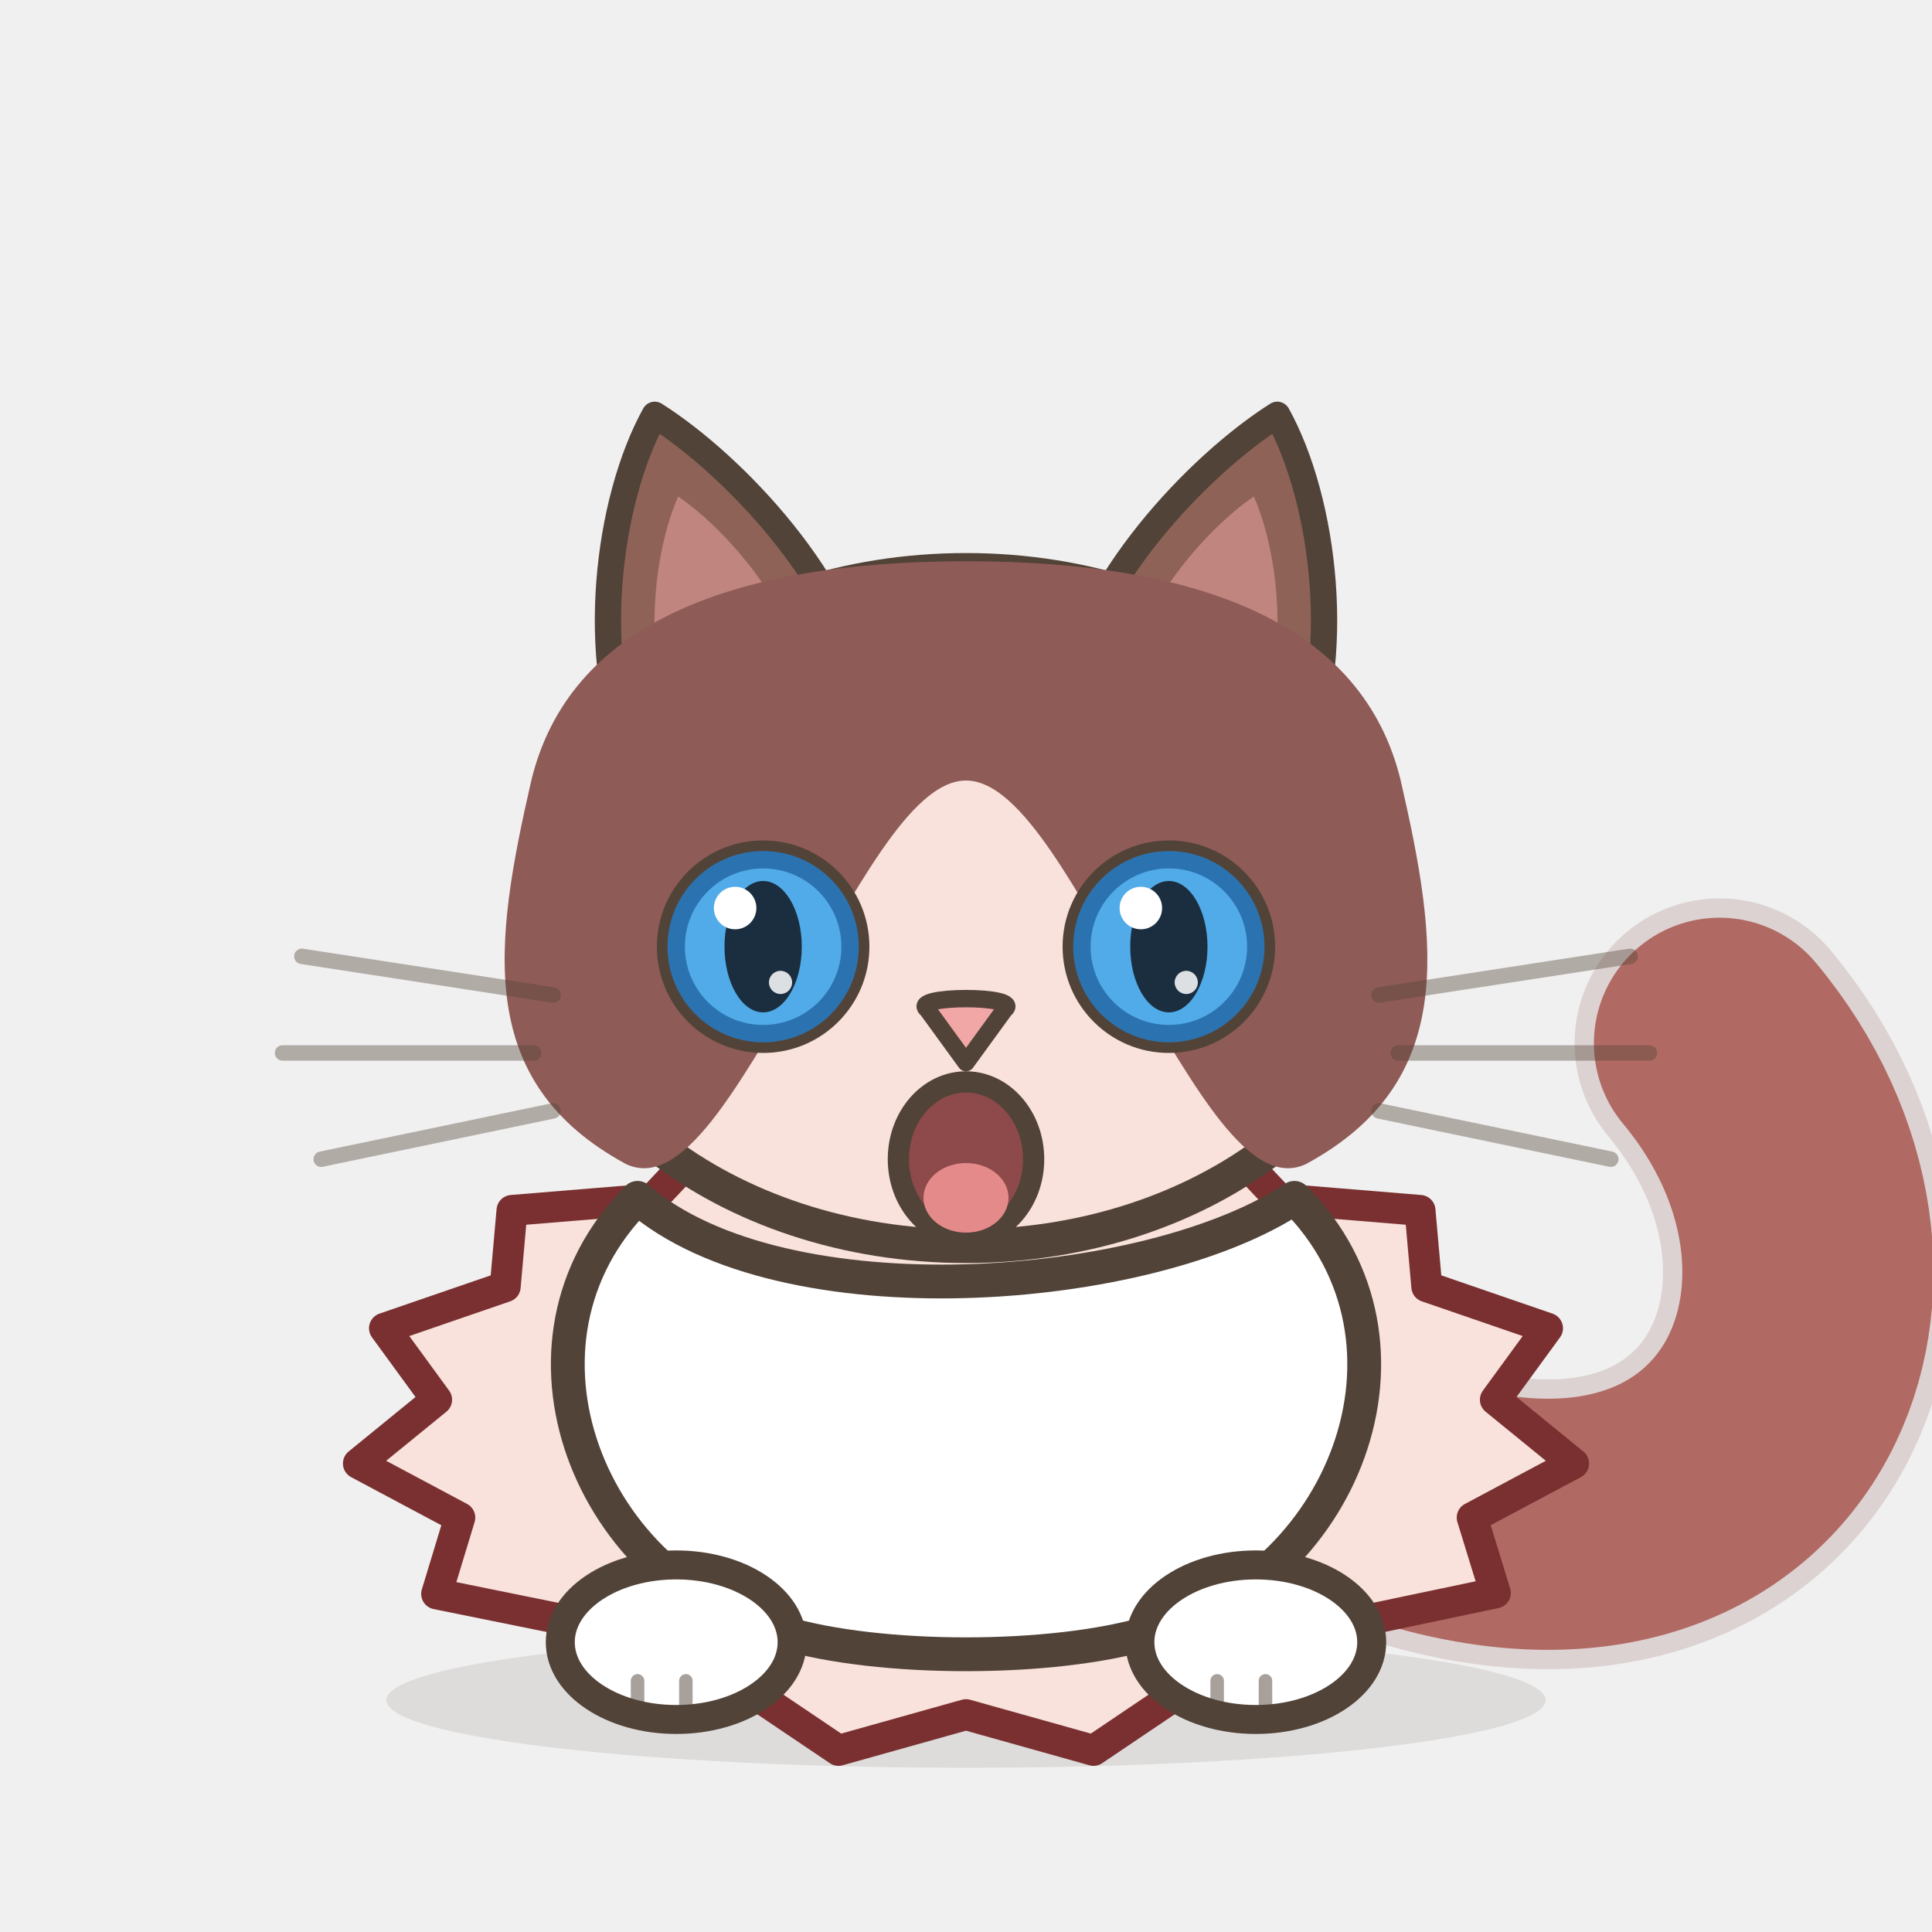
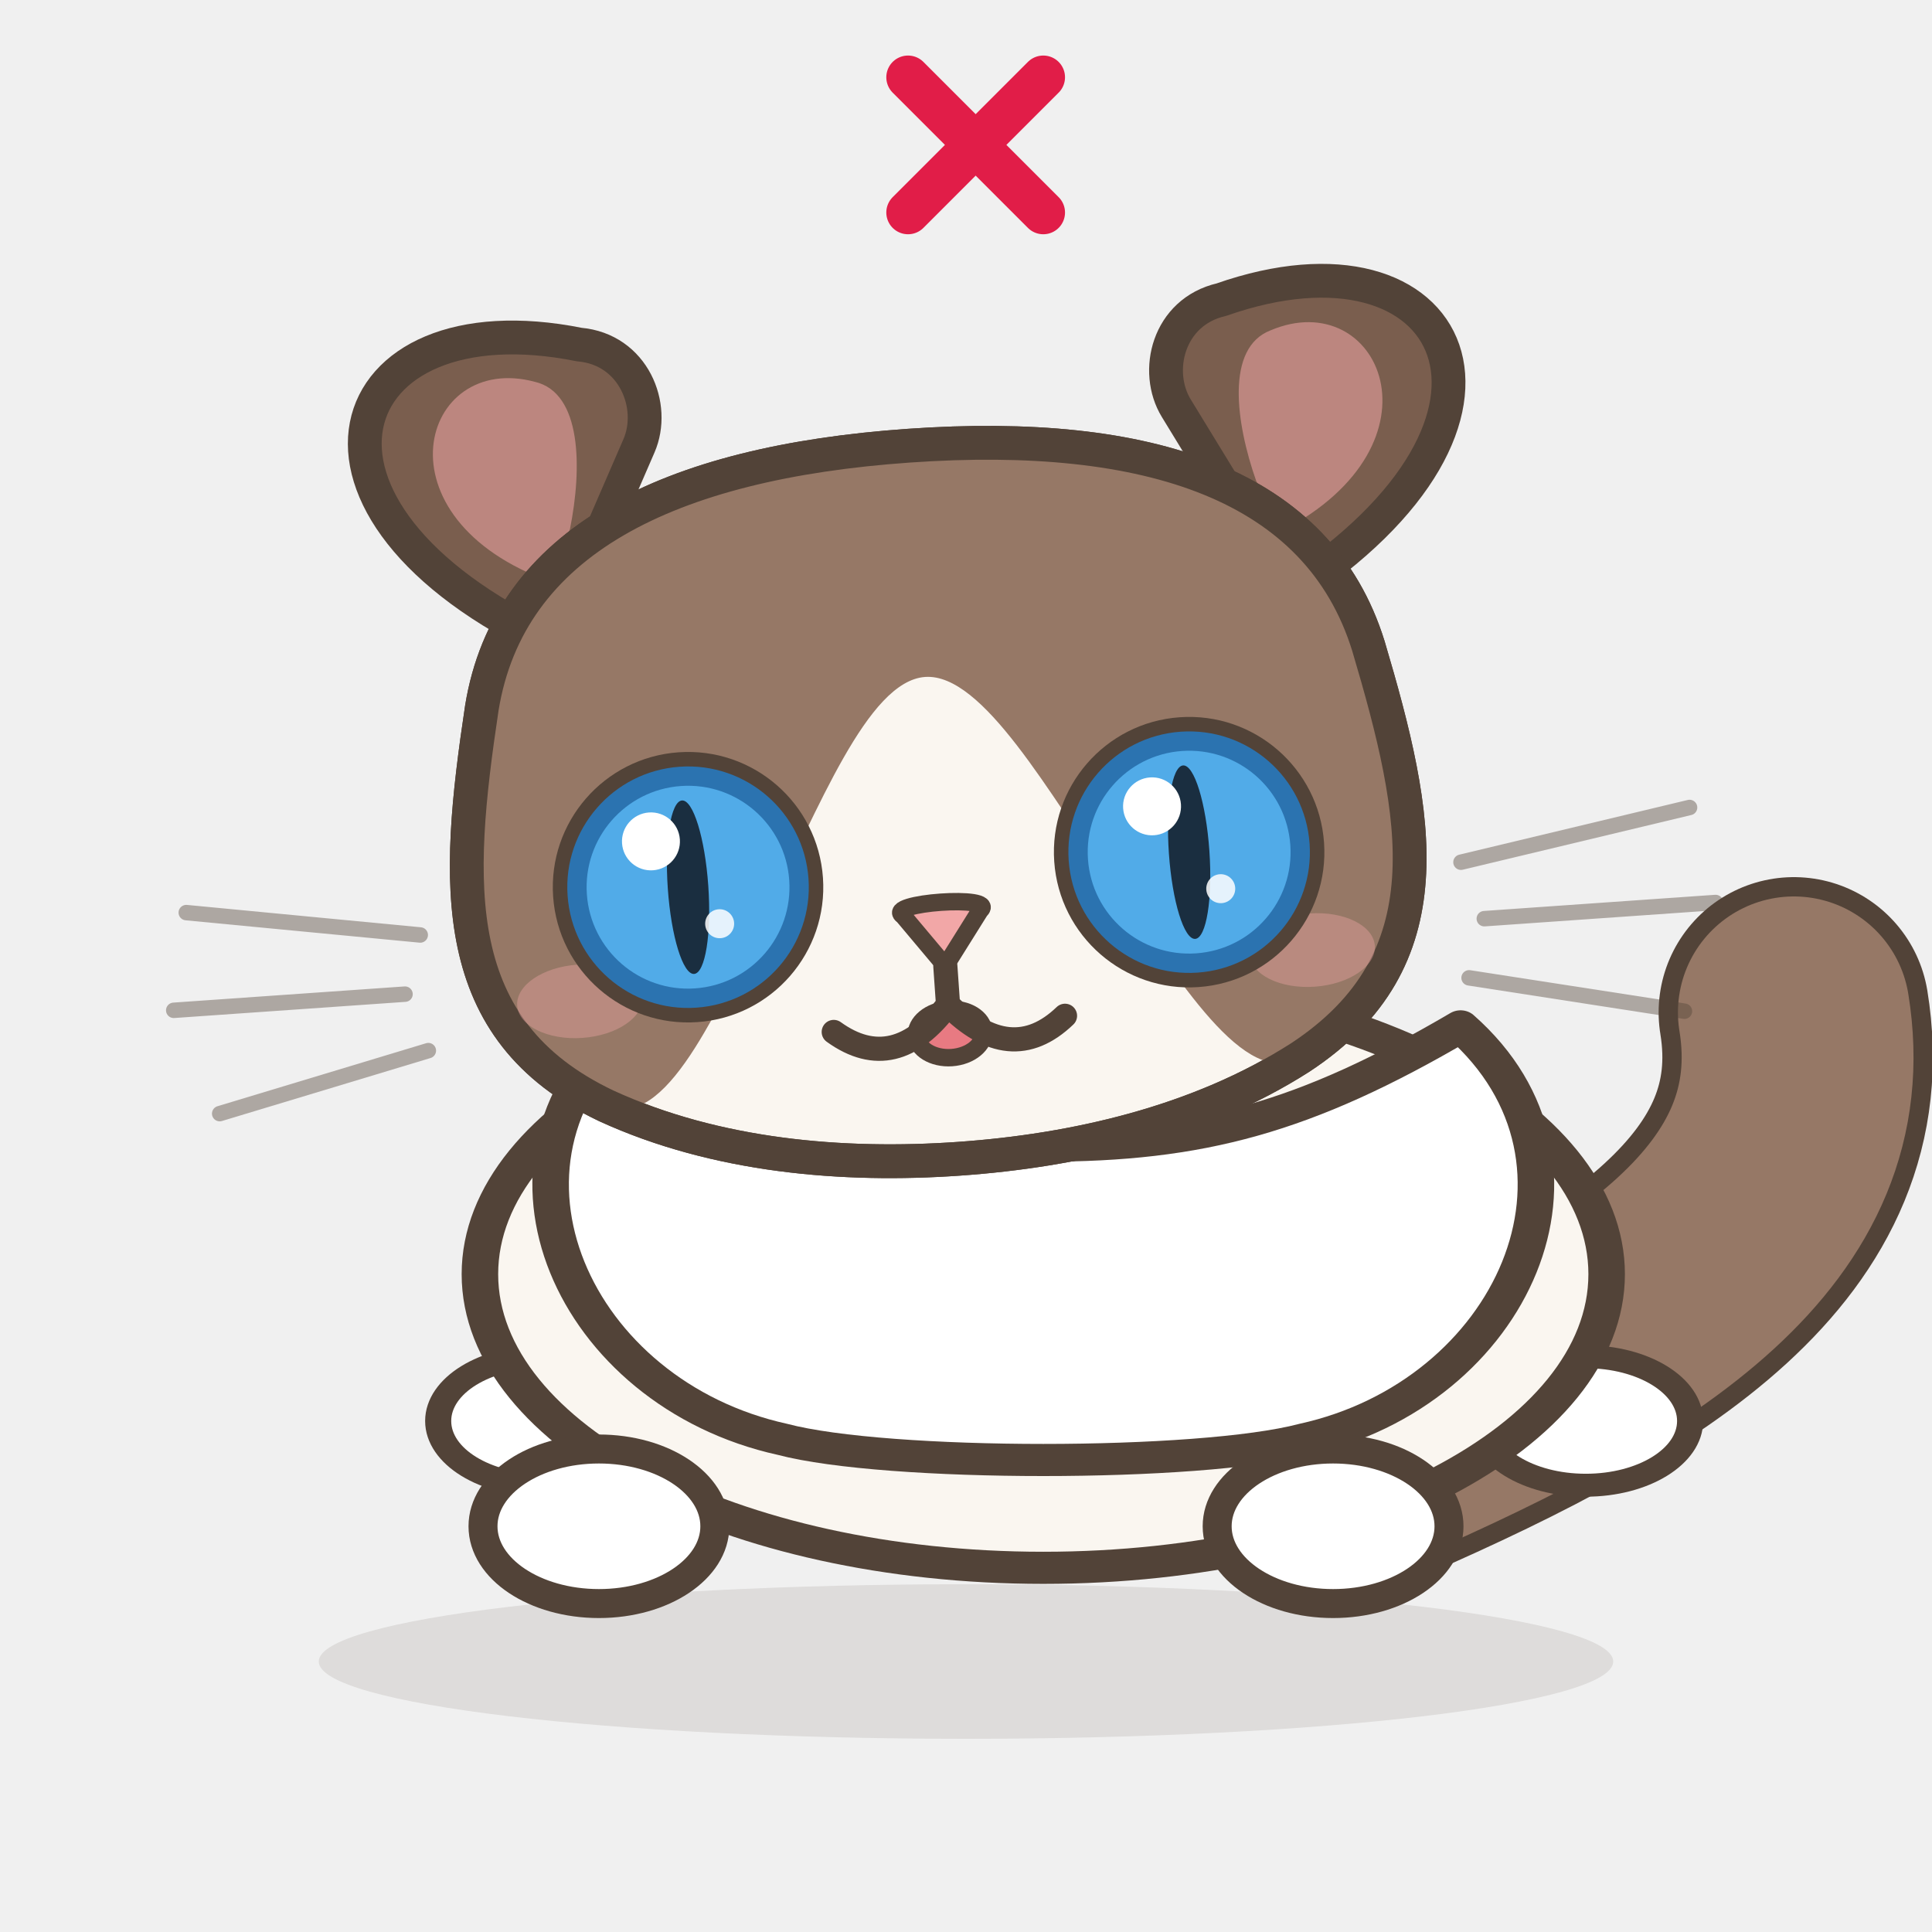
<svg xmlns="http://www.w3.org/2000/svg" viewBox="0 0 200 200">
-   <g transform="translate(0 0)">
-     <ellipse cx="100" cy="176" rx="60" ry="7" fill="#524338" opacity="0.12" />
-     <g class="m-tail">
-       <path d="M148 156 C184 166 198 132 178 108" fill="none" stroke="#7A3030" stroke-width="30" stroke-linecap="round" stroke-linejoin="round" opacity="0.16" />
-       <path d="M148 156 C184 166 198 132 178 108" fill="none" stroke="#B06A63" stroke-width="26" stroke-linecap="round" stroke-linejoin="round" />
+   <ellipse cx="100" cy="172" rx="67.0" ry="8" fill="#524338" opacity="0.12" />
+   <g id="rig-tail">
+     <path d="M142 150.2 C169.7 138.1 189.1 125.7 185.7 104.8" fill="none" stroke="#524338" stroke-width="28" stroke-linecap="round" />
+     <path d="M142 150.2 C169.7 138.1 189.1 125.7 185.7 104.8" fill="none" stroke="#967866" stroke-width="24" stroke-linecap="round" />
+     <path d="M142 150.2 C169.7 138.1 189.1 125.7 185.7 104.8" fill="none" stroke="#FAF6F0" stroke-width="10" stroke-linecap="round" stroke-dasharray="28 120" stroke-dashoffset="-75" />
+   </g>
+   <g id="rig-body-group" transform="translate(0 -3) rotate(0 100 156) scale(1.08 0.95)">
+     <ellipse cx="52" cy="158" rx="10" ry="7" fill="#FFFFFF" stroke="#524338" stroke-width="2.5" />
+     <ellipse cx="152" cy="158" rx="10" ry="7" fill="#FFFFFF" stroke="#524338" stroke-width="2.5" />
+     <ellipse cx="100" cy="142" rx="54" ry="32" fill="#FAF6F0" stroke="#524338" stroke-width="3.5" />
+     <path d="M60 115 C45 130 55 155 75 160 C85 163 115 163 125 160 C145 155 155 130 140 115 C125 125 115 128 100 128 C85 128 75 125 60 115 Z" fill="#FFFFFF" stroke="#524338" stroke-width="3.5" stroke-linejoin="round" />
+   </g>
+   <g id="rig-head-group" transform="translate(-2 -2) rotate(-4 100 104)">
+     <g transform="rotate(-36 68 54)" stroke="#524338" stroke-width="3.5" stroke-linejoin="round">
+       <path d="M56 60 C42 30 62 18 78 38 C82 42 80 48 76 50 Z" fill="#7A5E4E" />
+       <path d="M60 55 C50 38 65 28 72 38 C75 42 70 48 65 52 Z" fill="#F2A7A7" opacity="0.55" stroke="none" />
    </g>
-     <g class="m-body">
-       <path d="M100.0 114.1 L111.5 119.1 L125.7 117.0 L132.4 124.1 L147.0 125.3 L147.7 133.2 L160.2 137.5 L154.8 144.9 L162.9 151.5 L152.4 157.1 L154.8 164.9 L141.0 167.8 L137.2 175.4 L122.4 175.0 L113.2 181.2 L100.0 177.5 L86.8 181.2 L77.6 175.0 L62.8 175.4 L59.0 167.8 L45.2 165.0 L47.6 157.1 L37.1 151.5 L45.2 144.9 L39.8 137.5 L52.3 133.2 L53.0 125.3 L67.6 124.1 L74.3 117.0 L88.5 119.1 Z" fill="#F8E2DB" stroke="#7A3030" stroke-width="3.2" stroke-linejoin="round" />
-       <path d="M66 124 C51 139 61 164 81 169     C91 172 109 172 119 169     C139 164 149 139 134 124     C119 134 81 137 66 124 Z" fill="#FFFFFF" stroke="#524338" stroke-width="3.5" stroke-linejoin="round" />
-       <ellipse cx="70" cy="170" rx="12" ry="8" fill="#FFFFFF" stroke="#524338" stroke-width="3" />
-       <path d="M66 174 v2.4" stroke="#524338" stroke-width="1.4" stroke-linecap="round" opacity="0.5" />
-       <path d="M71 174 v2.4" stroke="#524338" stroke-width="1.4" stroke-linecap="round" opacity="0.5" />
-       <ellipse cx="130" cy="170" rx="12" ry="8" fill="#FFFFFF" stroke="#524338" stroke-width="3" />
-       <path d="M126 174 v2.4" stroke="#524338" stroke-width="1.4" stroke-linecap="round" opacity="0.5" />
-       <path d="M131 174 v2.4" stroke="#524338" stroke-width="1.4" stroke-linecap="round" opacity="0.5" />
+     <g transform="rotate(36 132 54)" stroke="#524338" stroke-width="3.5" stroke-linejoin="round">
+       <path d="M144 60 C158 30 138 18 122 38 C118 42 120 48 124 50 Z" fill="#7A5E4E" />
+       <path d="M140 55 C150 38 135 28 128 38 C125 42 130 48 135 52 Z" fill="#F2A7A7" opacity="0.55" stroke="none" />
    </g>
-     <g class="m-head">
-       <g class="m-ears">
-         <path d="M-16 3 C-18 -12 -8 -31 0 -40 C9 -31 17 -12 15 3 Z" transform="translate(76.6 73.7) rotate(-16) scale(-0.8 0.8)" fill="#8E6257" stroke="#524338" stroke-width="3.4" stroke-linejoin="round" />
-         <path d="M-9 0 C-11 -10 -5 -23 0 -29 C5 -23 10 -11 9 0 Z" transform="translate(76.6 73.7) rotate(-16) scale(-0.8 0.8)" fill="#F2A7A7" opacity="0.5" />
-         <path d="M-16 3 C-18 -12 -8 -31 0 -40 C9 -31 17 -12 15 3 Z" transform="translate(123.4 73.7) rotate(16) scale(0.8 0.8)" fill="#8E6257" stroke="#524338" stroke-width="3.4" stroke-linejoin="round" />
-         <path d="M-9 0 C-11 -10 -5 -23 0 -29 C5 -23 10 -11 9 0 Z" transform="translate(123.4 73.7) rotate(16) scale(0.8 0.8)" fill="#F2A7A7" opacity="0.5" />
+     <path d="M100 48 C125 48 142 55 146 72 C150 90 152 105 136 114 C125 120 112 122 100 122 C88 122 75 120 64 114 C48 105 50 90 54 72 C58 55 75 48 100 48 Z" fill="#FAF6F0" stroke="#524338" stroke-width="3.5" stroke-linejoin="round" />
+     <path d="M100 48 C125 48 142 55 146 72 C150 90 152 105 136 114 C130 117 124 105 118 95 C112 85 106 72 100 72 C94 72 88 85 82 95 C76 105 70 117 64 114 C48 105 50 90 54 72 C58 55 75 48 100 48 Z" fill="#967866" />
+     <path d="M100 48 C125 48 142 55 146 72 C150 90 152 105 136 114 C125 120 112 122 100 122 C88 122 75 120 64 114 C48 105 50 90 54 72 C58 55 75 48 100 48 Z" fill="none" stroke="#524338" stroke-width="3.5" stroke-linejoin="round" />
+     <ellipse cx="62" cy="103" rx="6.5" ry="3.8" fill="#F2A7A7" opacity="0.38" />
+     <ellipse cx="138" cy="103" rx="6.5" ry="3.8" fill="#F2A7A7" opacity="0.38" />
+     <g>
+       <circle cx="74" cy="92" r="14" fill="#524338" />
+       <circle cx="74" cy="92" r="12.5" fill="#2B73B0" />
+       <circle cx="74" cy="92" r="10.5" fill="#51ABE8" />
+       <circle cx="126" cy="92" r="14" fill="#524338" />
+       <circle cx="126" cy="92" r="12.5" fill="#2B73B0" />
+       <circle cx="126" cy="92" r="10.5" fill="#51ABE8" />
+       <g class="pupils" transform="translate(0 0)">
+         <ellipse cx="74" cy="92" rx="2.1" ry="9" fill="#1A2E40" />
+         <circle cx="70.5" cy="87" r="3" fill="#FFFFFF" />
+         <circle cx="77" cy="96" r="1.5" fill="#FFFFFF" opacity="0.85" />
+         <ellipse cx="126" cy="92" rx="2.1" ry="9" fill="#1A2E40" />
+         <circle cx="122.5" cy="87" r="3" fill="#FFFFFF" />
+         <circle cx="129" cy="96" r="1.5" fill="#FFFFFF" opacity="0.85" />
      </g>
-       <ellipse cx="100" cy="94" rx="45" ry="35" fill="#F8E2DB" stroke="#524338" stroke-width="3.5" />
-       <path d="M100.0 58.1 C124.5 58.1 141.1 64.7 145.0 80.8 C148.9 97.8 150.9 112.0 135.2 120.5     C129.3 123.3 123.5 112.0 117.6 102.5 C111.7 93.1 105.9 80.8 100.0 80.8     C94.1 80.8 88.3 93.1 82.4 102.5 C76.5 112.0 70.7 123.3 64.8 120.5     C49.1 112.0 51.1 97.8 55.0 80.8 C58.9 64.7 75.5 58.1 100.0 58.1 Z" fill="#8E5B57" />
-       <g class="m-eyes">
-         <circle cx="79" cy="98" r="11" fill="#524338" />
-         <circle cx="79" cy="98" r="9.9" fill="#2B73B0" />
-         <circle cx="79" cy="98" r="8.1" fill="#51ABE8" />
-         <circle cx="121" cy="98" r="11" fill="#524338" />
-         <circle cx="121" cy="98" r="9.9" fill="#2B73B0" />
-         <circle cx="121" cy="98" r="8.1" fill="#51ABE8" />
-         <g class="pupils">
-           <ellipse cx="79" cy="98" rx="4.0" ry="6.8" fill="#1A2E40" />
-           <circle cx="76.1" cy="94.0" r="2.2" fill="#FFFFFF" />
-           <circle cx="80.8" cy="101.7" r="1.2" fill="#FFFFFF" opacity="0.85" />
-           <ellipse cx="121" cy="98" rx="4.0" ry="6.8" fill="#1A2E40" />
-           <circle cx="118.1" cy="94.0" r="2.2" fill="#FFFFFF" />
-           <circle cx="122.8" cy="101.7" r="1.2" fill="#FFFFFF" opacity="0.85" />
-         </g>
-       </g>
-       <path d="M100 110 L104 104.5 C106 103 94 103 96 104.5 Z" fill="#F2A7A7" stroke="#524338" stroke-width="1.8" stroke-linejoin="round" />
-       <ellipse cx="100" cy="120" rx="7" ry="8" fill="#8E4A4A" stroke="#524338" stroke-width="2.2" />
-       <ellipse cx="100" cy="124" rx="4.4" ry="3.6" fill="#E58A8A" />
    </g>
-     <g stroke="#524338" stroke-width="1.6" stroke-linecap="round" opacity="0.4">
-       <path d="M57.25 103 L31.25 99" />
-       <path d="M55.25 109 L29.25 109" />
-       <path d="M57.25 115 L33.25 120" />
-       <path d="M142.75 103 L168.75 99" />
-       <path d="M144.75 109 L170.75 109" />
-       <path d="M142.75 115 L166.75 120" />
+     <ellipse cx="100" cy="109" rx="3.5" ry="2.5" fill="#E87A82" stroke="#524338" stroke-width="1.8" />
+     <path d="M100 102 L104 96.5 C106 95 94 95 96 96.5 Z" fill="#F2A7A7" stroke="#524338" stroke-width="1.8" stroke-linejoin="round" />
+     <path d="M100 102 L100 106 M100 106 Q94 113 88 108 M100 106 Q106 113 112 108" fill="none" stroke="#524338" stroke-width="2.5" stroke-linecap="round" />
+     <g stroke="#524338" stroke-width="1.6" stroke-linecap="round" opacity="0.42">
+       <path d="M46 95 L22 91" />
+       <path d="M44 101 L20 101" />
+       <path d="M46 107 L24 112" />
+       <path d="M154 95 L178 91" />
+       <path d="M156 101 L180 101" />
+       <path d="M154 107 L176 112" />
    </g>
  </g>
+   <g transform="translate(-6 -6) rotate(0 68 158)">
+     <ellipse cx="68" cy="164" rx="12" ry="8" fill="#FFFFFF" stroke="#524338" stroke-width="3" />
+   </g>
+   <g transform="translate(6 -6) rotate(0 132 158)">
+     <ellipse cx="132" cy="164" rx="12" ry="8" fill="#FFFFFF" stroke="#524338" stroke-width="3" />
+   </g>
+   <path d="M94 8 L108 22 M108 8 L94 22" stroke="#E11D48" stroke-width="4.5" stroke-linecap="round" />
</svg>
